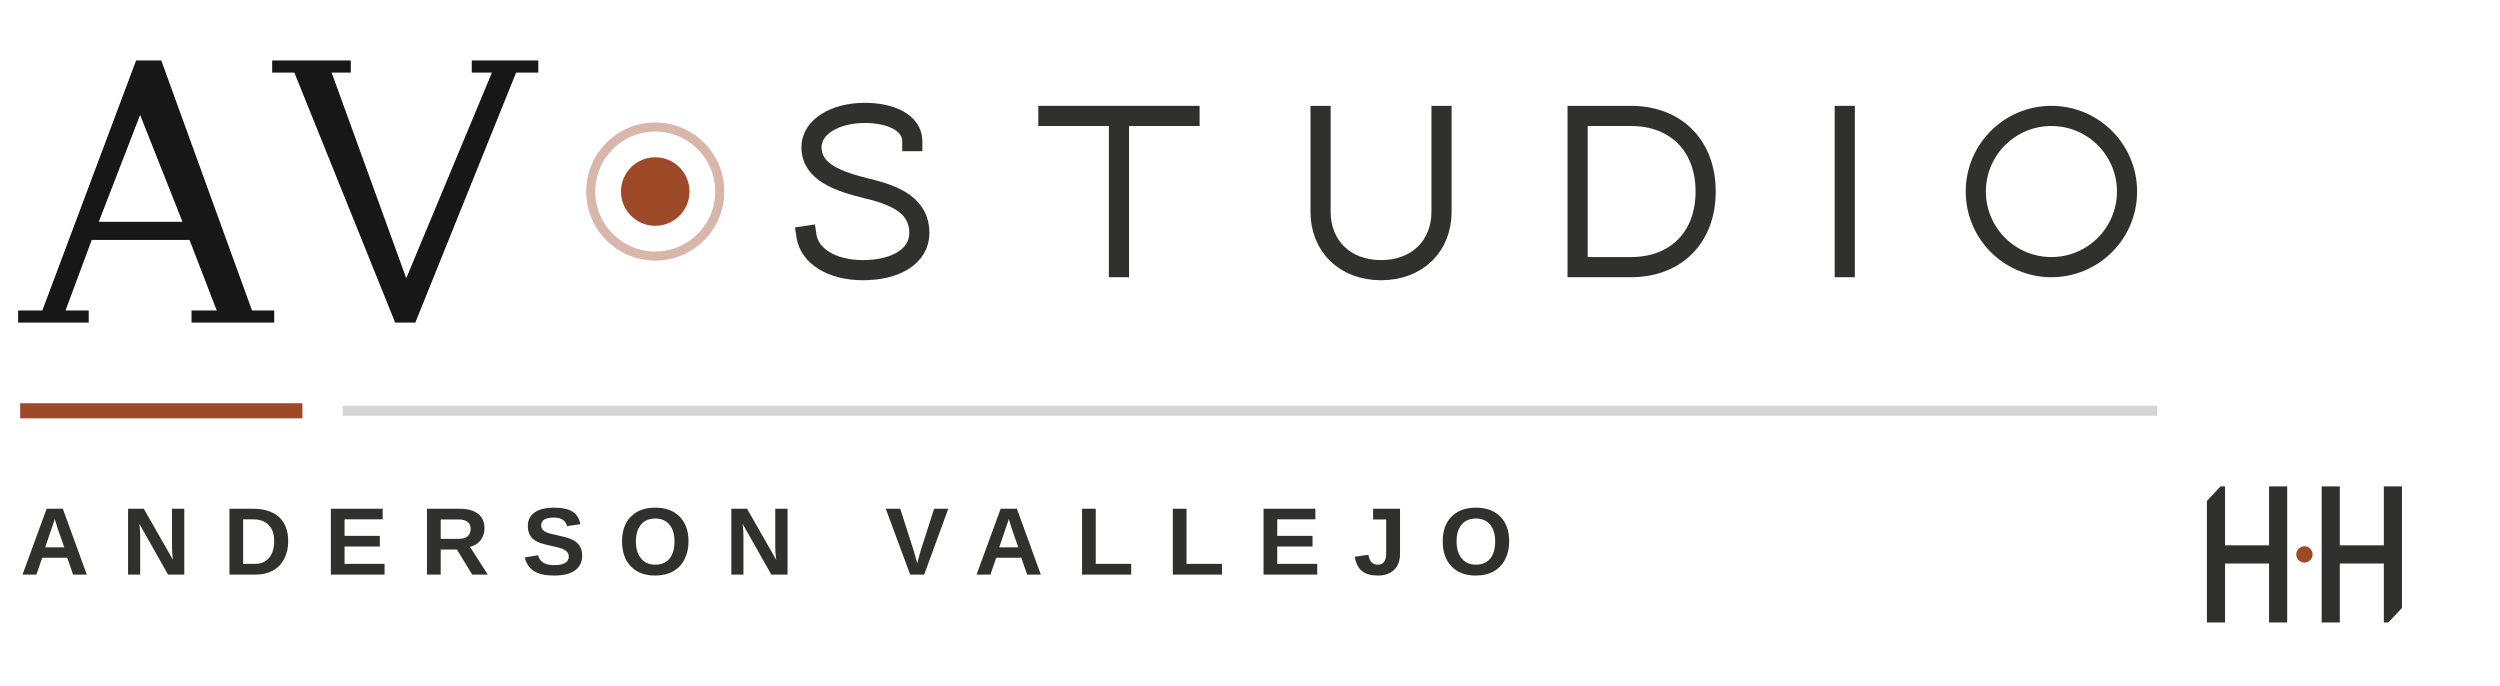
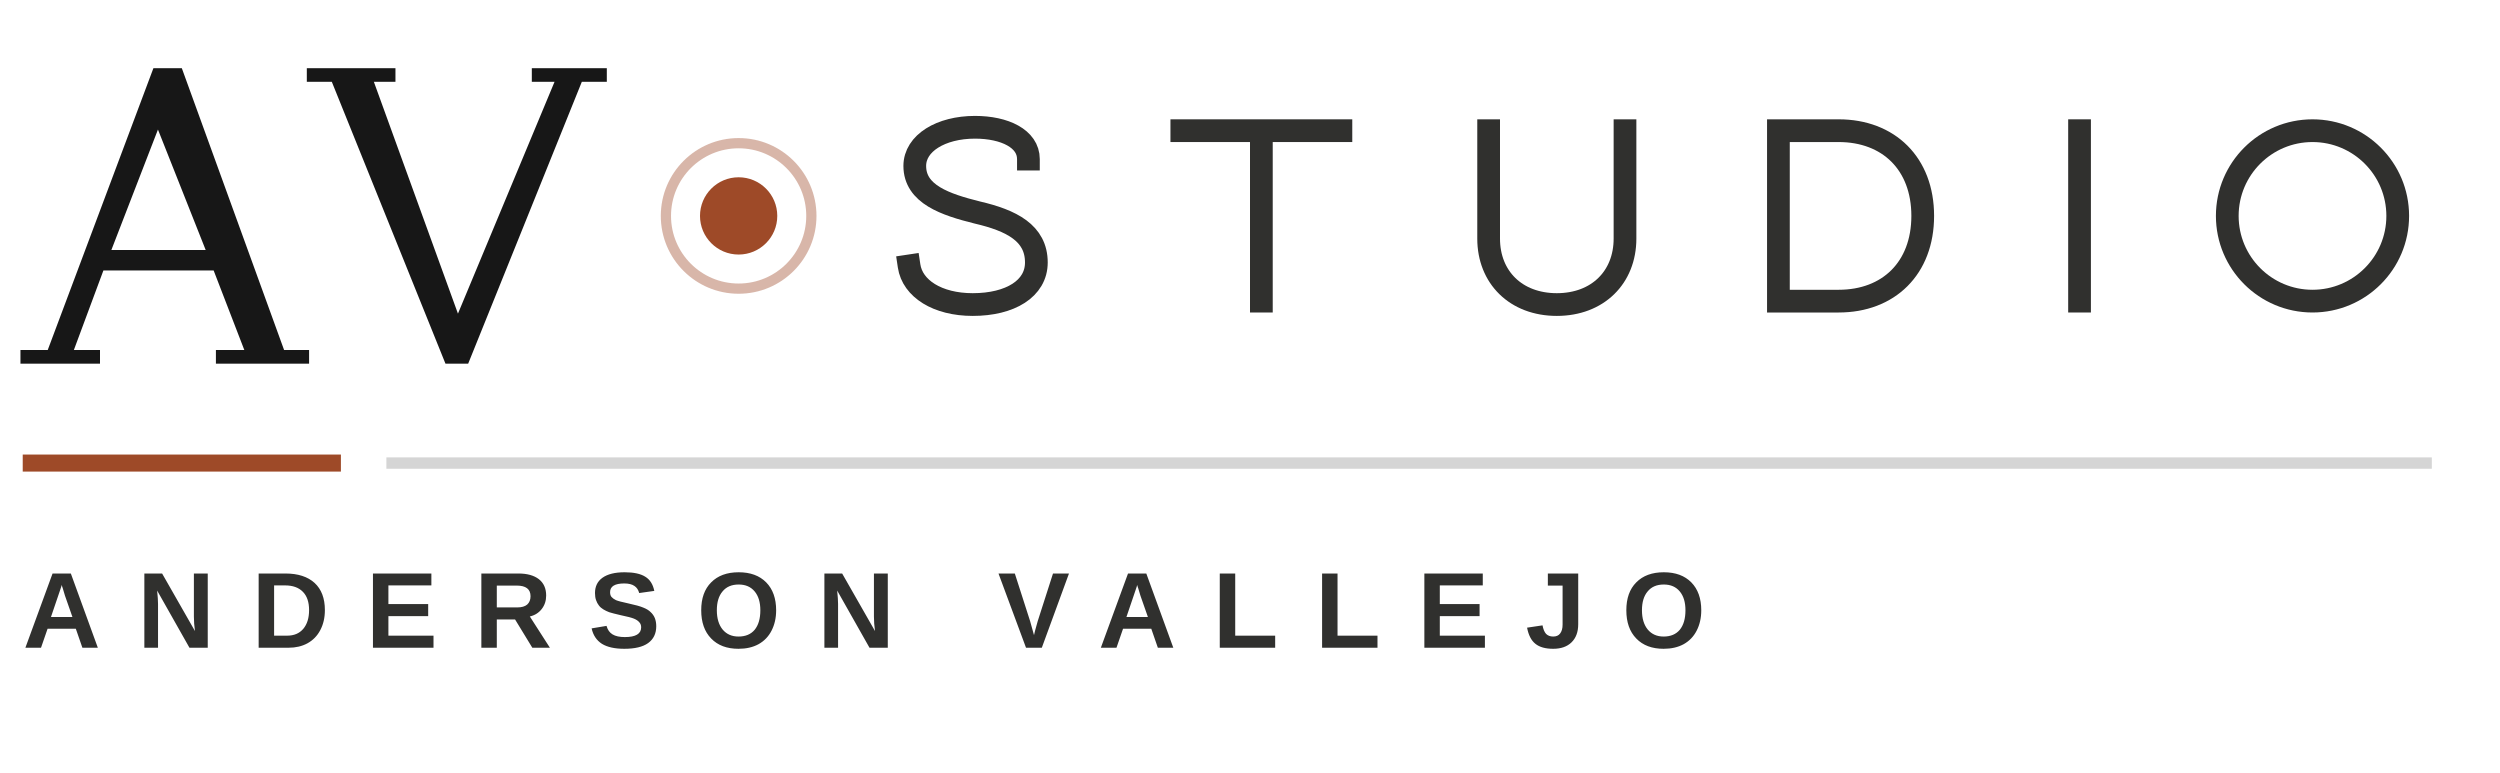
- <svg xmlns="http://www.w3.org/2000/svg" viewBox="0 0 248 68" width="248" height="68" role="img" aria-label="AV·STUDIO — Anderson Vallejo">
+ <svg xmlns="http://www.w3.org/2000/svg" viewBox="0 0 220 68" width="220" height="68" role="img" aria-label="AV·STUDIO — Anderson Vallejo">
  <path fill="#171717" fill-rule="evenodd" d="M13.5 6H16.0L25.0 30.8H27.2V32H19.0V30.8H21.5L18.8 23.8H9.1L6.5 30.8H8.8V32H1.8V30.8H4.2L13.5 6ZM13.9 11.4L9.8 22.0H18.1L13.9 11.4Z" />
  <path fill="#171717" d="M27.0 6H34.8V7.2H32.9L40.3 27.6L48.8 7.2H46.8V6H53.4V7.2H51.2L41.2 32H39.2L29.2 7.2H27.0V6Z" />
  <circle cx="65" cy="19" r="6.4" fill="none" stroke="#9E4A28" stroke-width="0.9" stroke-opacity="0.4" />
  <circle cx="65" cy="19" r="3.4" fill="#9E4A28" />
  <g fill="none" stroke="#30302E" stroke-width="2" stroke-linecap="square" stroke-linejoin="miter">
    <path d="M90.5 14C90.5 12.2 88.4 11.2 85.8 11.2C82.8 11.2 80.5 12.6 80.5 14.6C80.5 17.1 83.2 18.0 86.0 18.7C89.0 19.4 91.2 20.5 91.2 23.1C91.2 25.4 88.9 26.8 85.6 26.8C82.5 26.8 80.3 25.4 80.0 23.4" />
    <path d="M104 11.5H118M111 11.5V26.5" />
    <path d="M131 11.5V21C131 24.4 133.4 26.8 137 26.8C140.6 26.8 143 24.4 143 21V11.5" />
    <path d="M156.5 11.5H161.8C166.2 11.5 169.2 14.4 169.2 19C169.2 23.6 166.2 26.5 161.8 26.5H156.5Z" />
    <path d="M183 11.5V26.5" />
    <rect x="196" y="11.5" width="15" height="15" rx="7.5" />
  </g>
  <rect x="2" y="40" width="28" height="1.5" fill="#9E4A28" />
  <rect x="34" y="40.25" width="180" height="1" fill="#171717" fill-opacity="0.18" />
  <text x="2" y="57" fill="#30302E" font-family="'Plus Jakarta Sans', 'Segoe UI', Arial, sans-serif" font-size="9.5" font-weight="600" letter-spacing="3.2">ANDERSON VALLEJO</text>
-   <g transform="translate(216 46) scale(0.45)">
-     <path fill="#30302E" d="M9.5 5H10.5V18H20.2V5H24.2V35H20.2V22H10.5V35H6.5V8.2L9.5 5Z" />
-     <path fill="#30302E" d="M31.8 5H35.8V18H45.5V5H49.5V31.8L46.5 35H45.5V22H35.8V35H31.8V5Z" />
-     <circle cx="28" cy="20" r="1.8" fill="#9E4A28" />
-   </g>
</svg>
